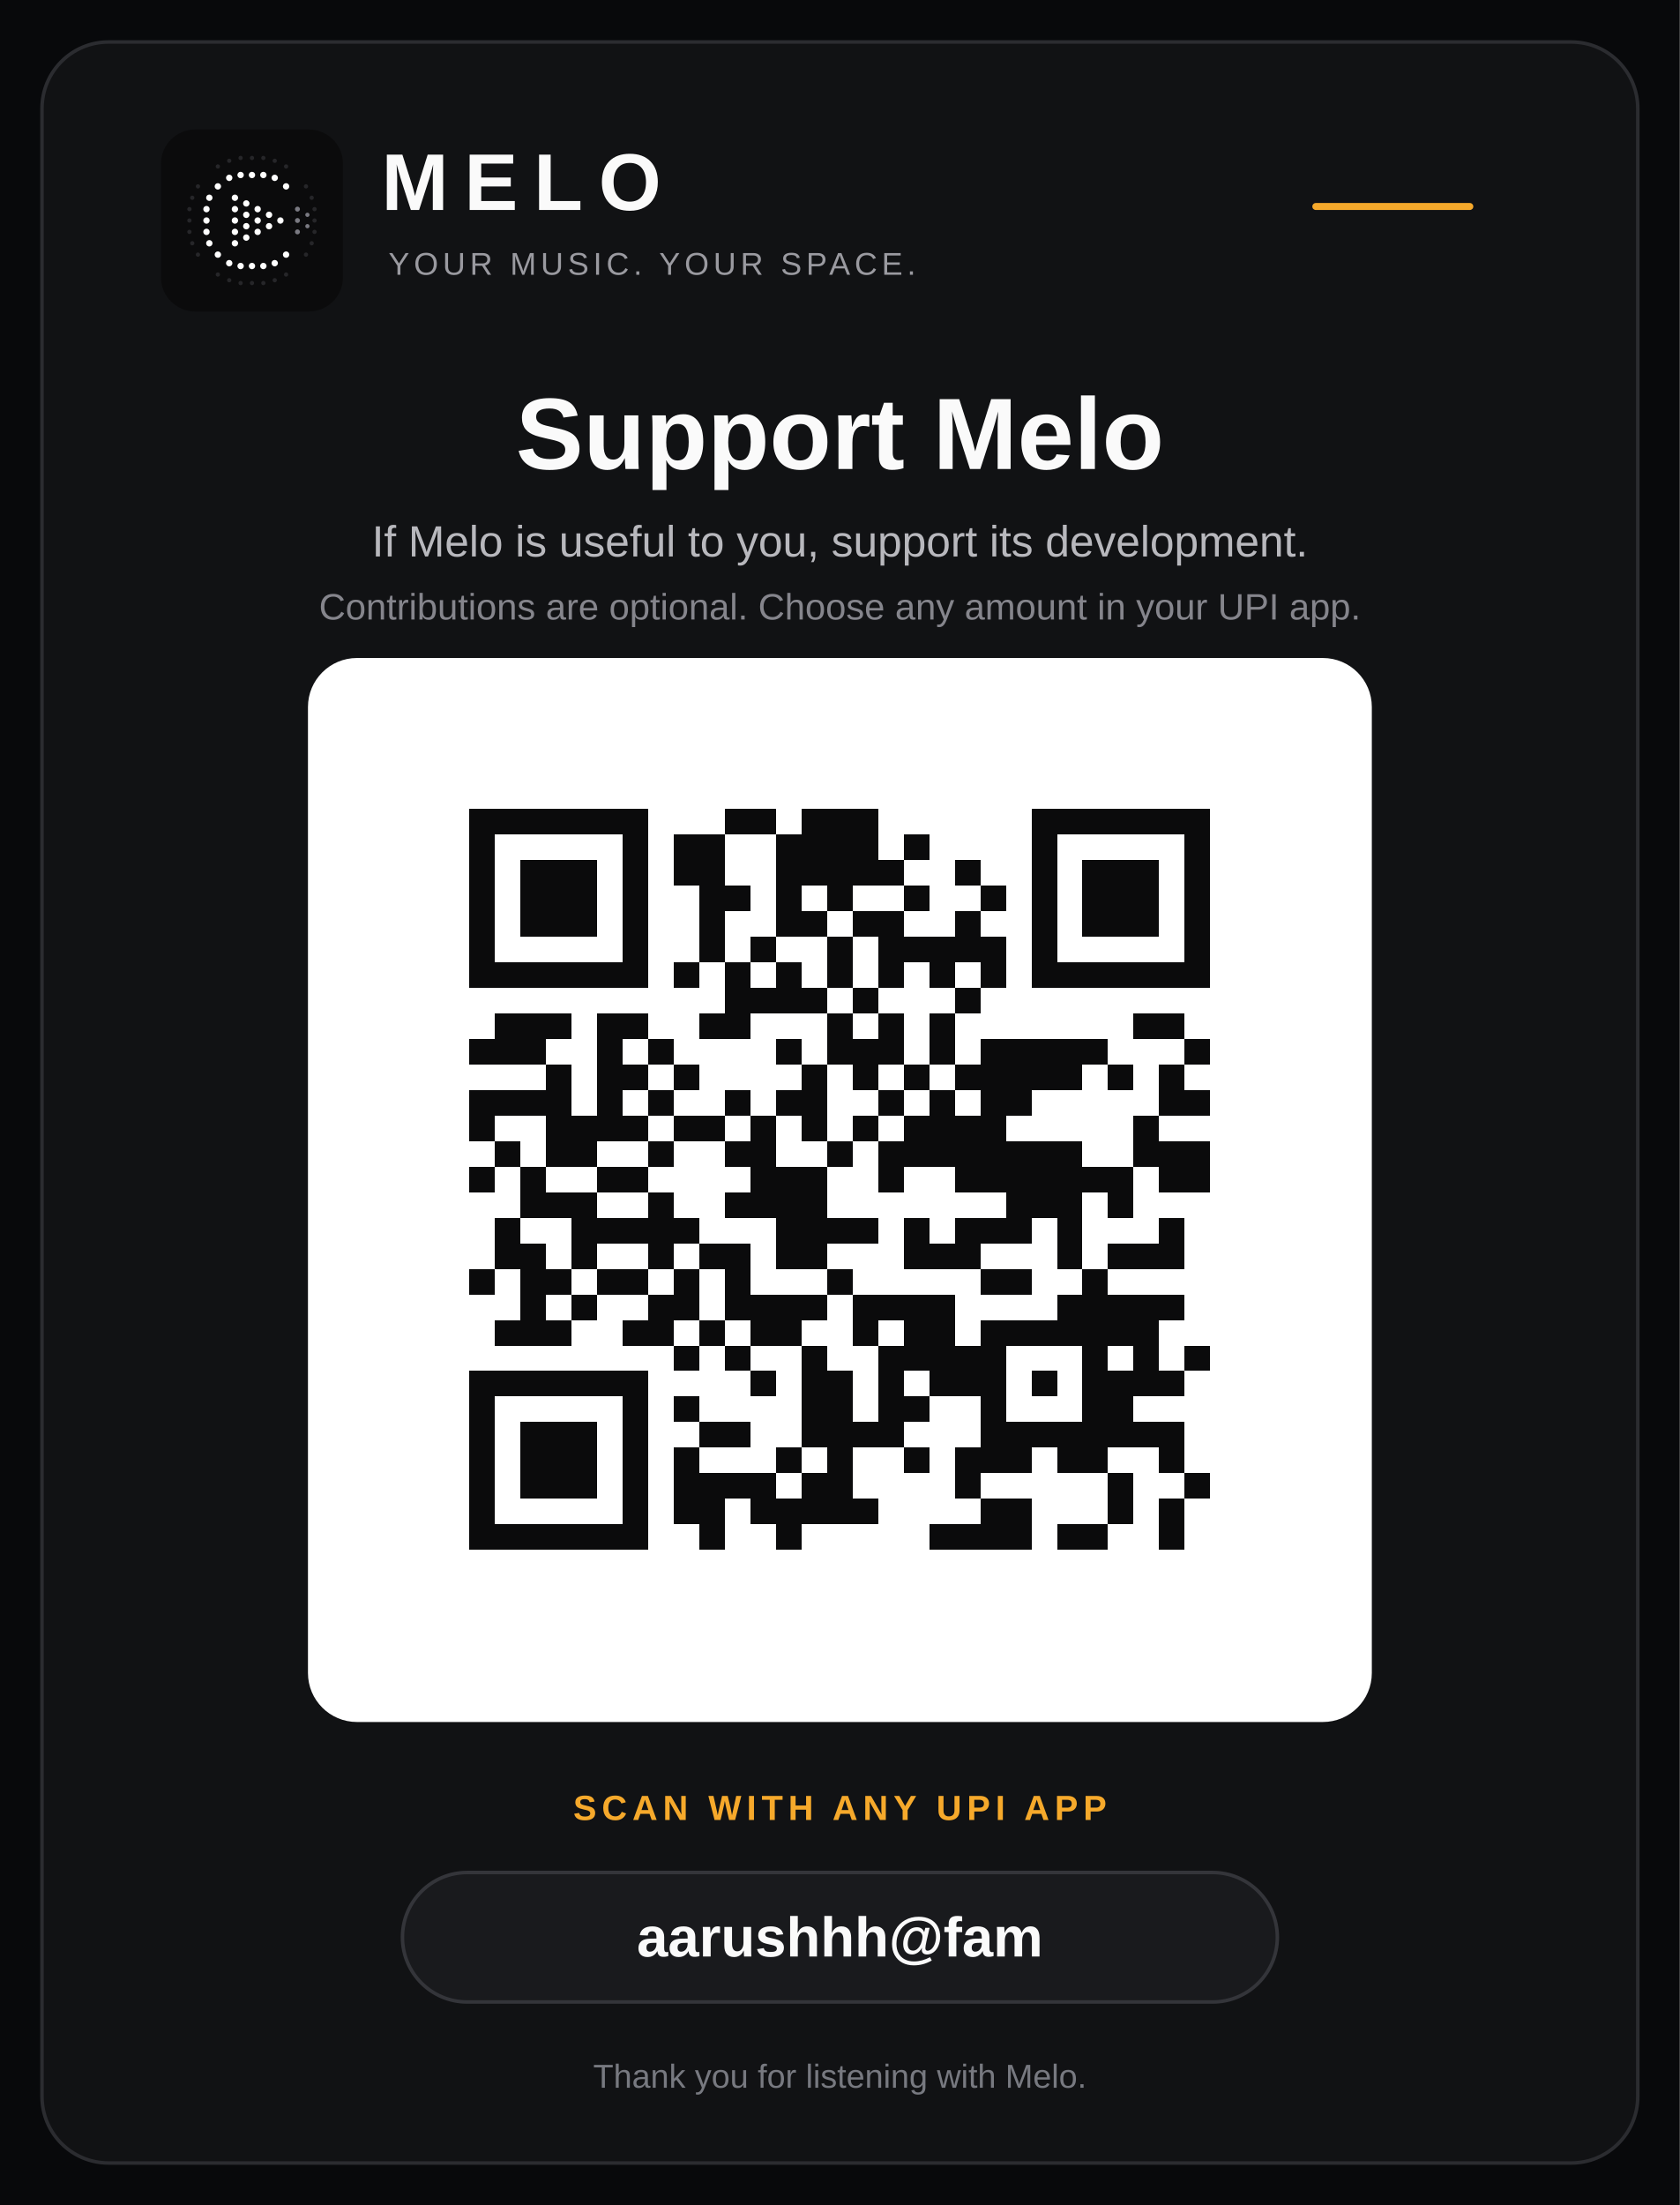
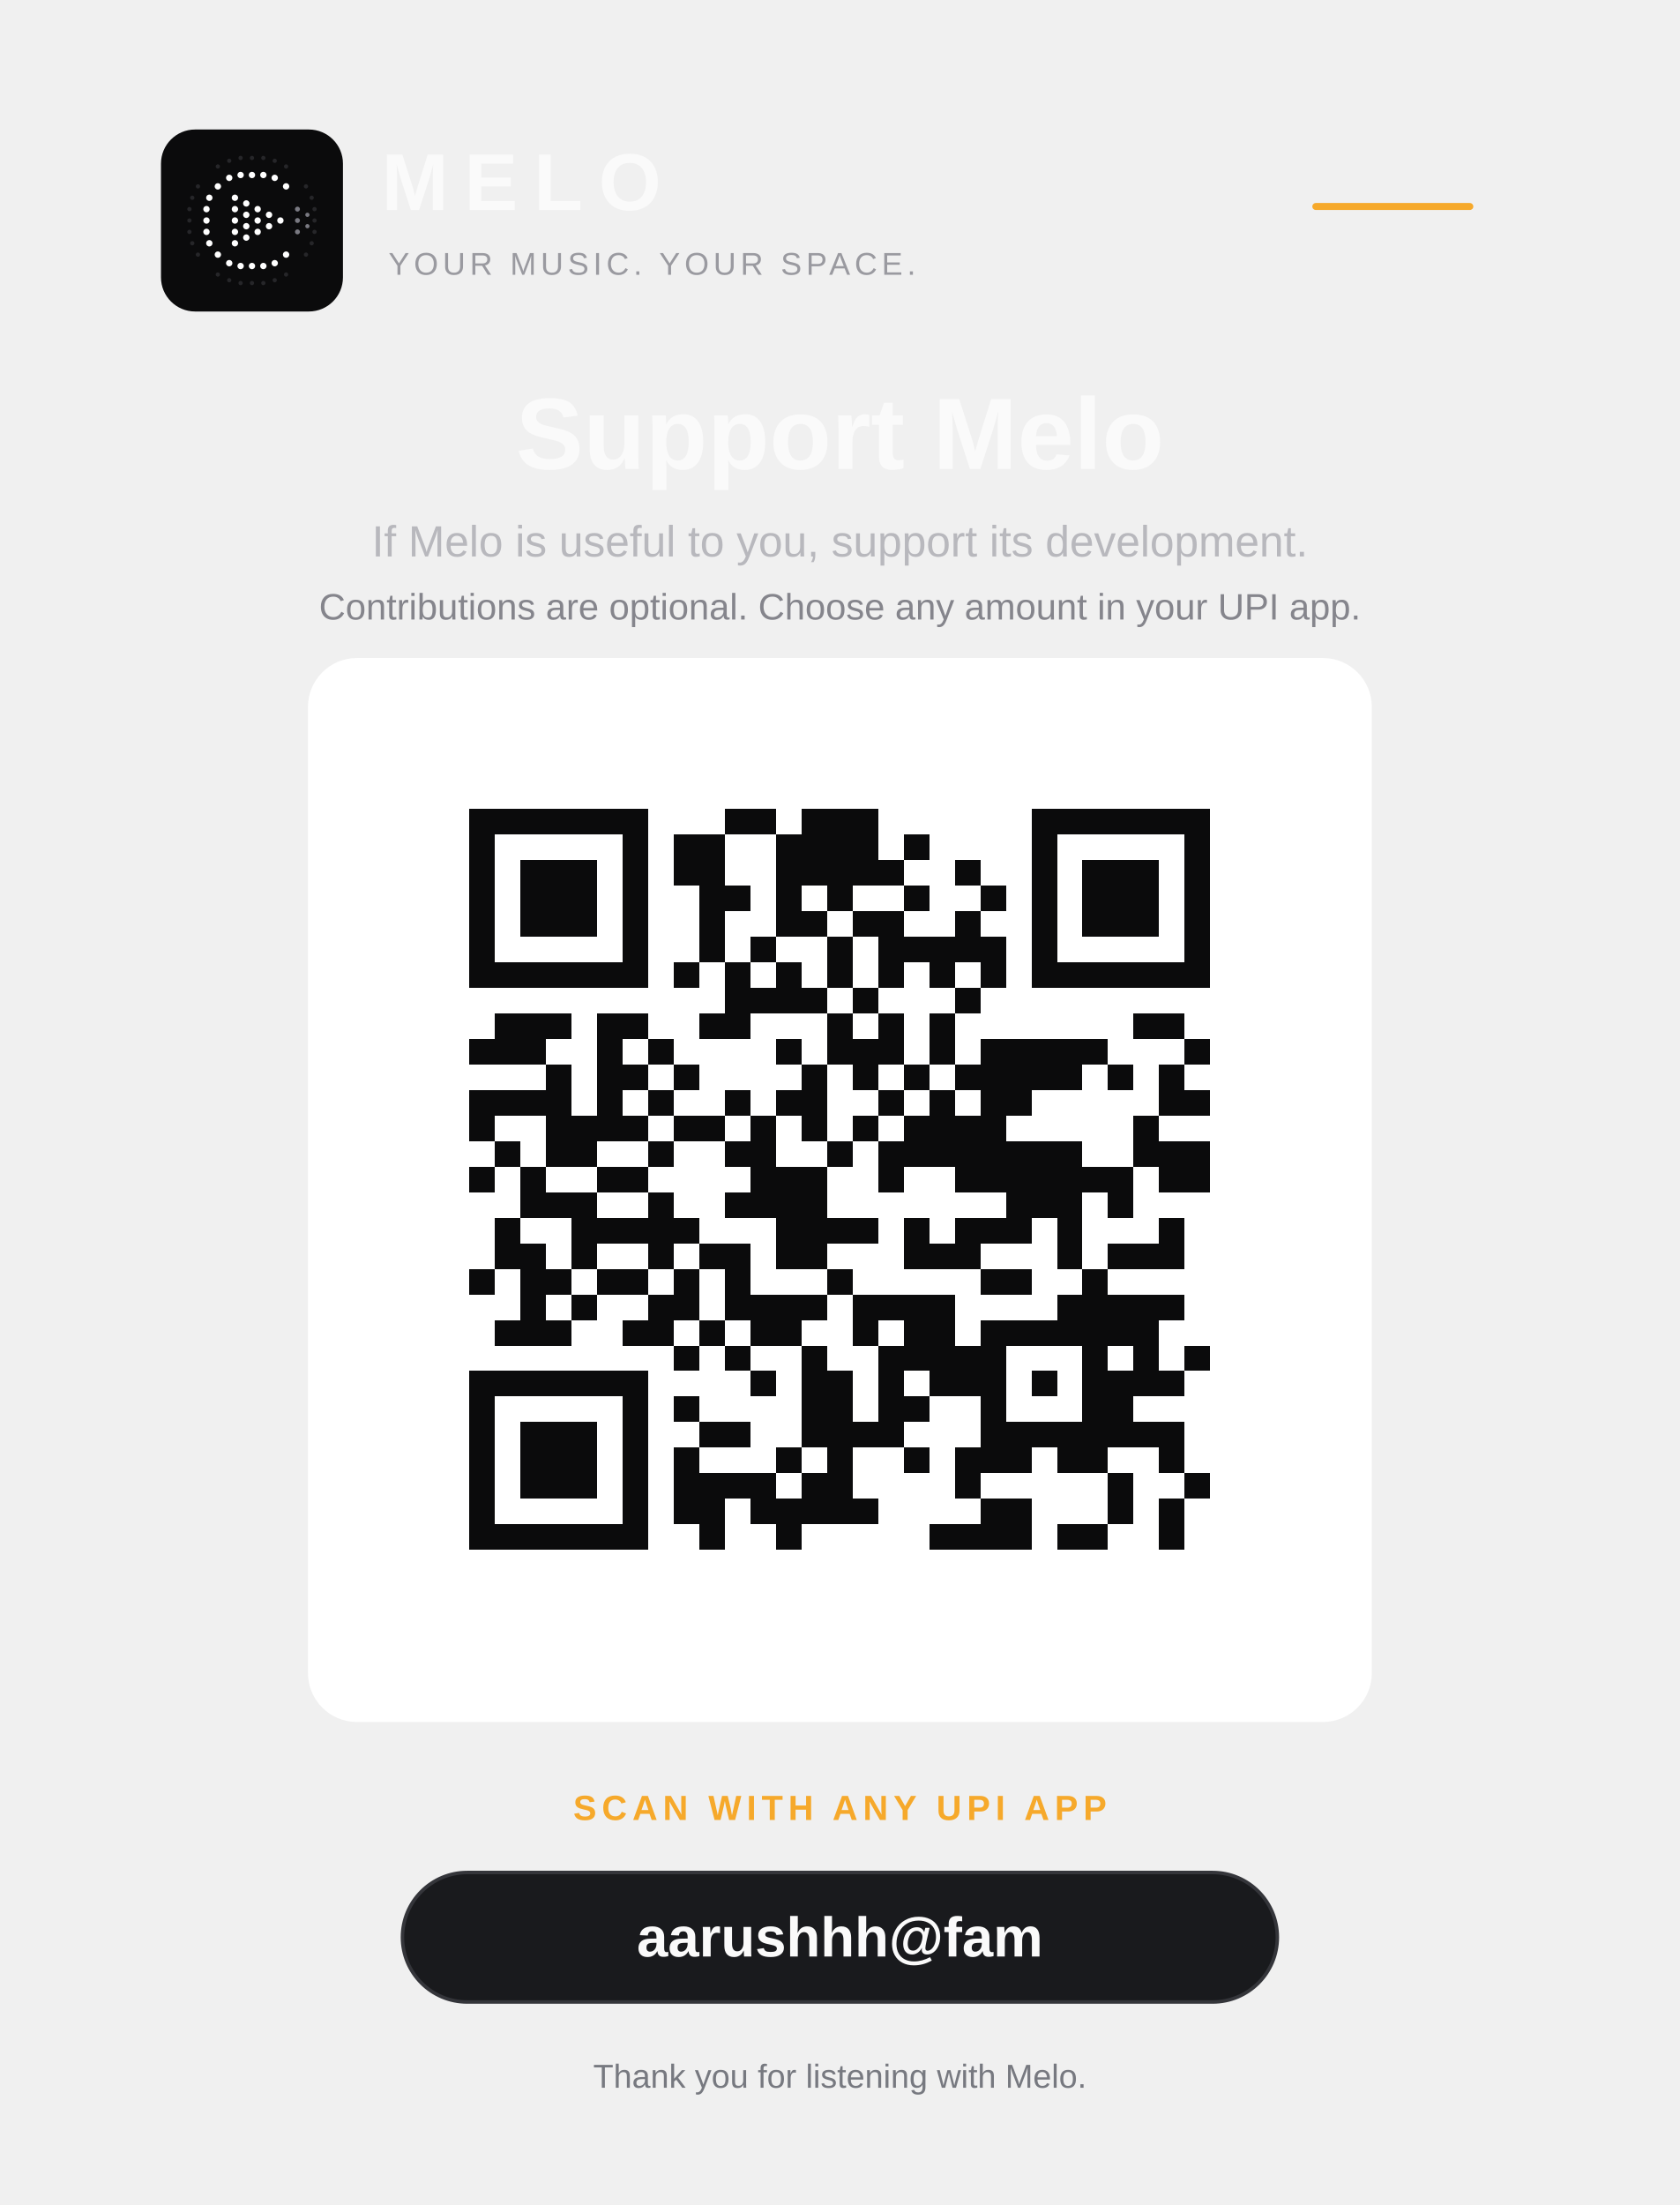
<svg xmlns="http://www.w3.org/2000/svg" width="960" height="1260" viewBox="0 0 960 1260" role="img" aria-labelledby="title desc">
-   <rect width="960" height="1260" fill="#08090B" />
-   <rect x="24" y="24" width="912" height="1212" rx="38" fill="#111214" stroke="#2B2C30" stroke-width="2" />
  <svg x="92" y="74" width="104" height="104" viewBox="0 0 256 256">
    <rect width="256" height="256" rx="48" fill="#0B0B0C" />
    <g fill="#262629">
      <circle cx="112" cy="40" r="3" />
      <circle cx="128" cy="40" r="3" />
      <circle cx="144" cy="40" r="3" />
      <circle cx="96" cy="44" r="3" />
      <circle cx="160" cy="44" r="3" />
      <circle cx="80" cy="52" r="3" />
      <circle cx="176" cy="52" r="3" />
      <circle cx="112" cy="216" r="3" />
      <circle cx="128" cy="216" r="3" />
      <circle cx="144" cy="216" r="3" />
      <circle cx="96" cy="212" r="3" />
      <circle cx="160" cy="212" r="3" />
      <circle cx="80" cy="204" r="3" />
      <circle cx="176" cy="204" r="3" />
      <circle cx="40" cy="112" r="3" />
      <circle cx="40" cy="128" r="3" />
      <circle cx="40" cy="144" r="3" />
      <circle cx="44" cy="96" r="3" />
      <circle cx="44" cy="160" r="3" />
      <circle cx="52" cy="80" r="3" />
      <circle cx="52" cy="176" r="3" />
      <circle cx="216" cy="112" r="3" />
      <circle cx="216" cy="128" r="3" />
      <circle cx="216" cy="144" r="3" />
      <circle cx="212" cy="96" r="3" />
      <circle cx="212" cy="160" r="3" />
      <circle cx="204" cy="80" r="3" />
      <circle cx="204" cy="176" r="3" />
    </g>
    <g fill="#FFFFFF">
      <circle cx="112" cy="64" r="4.5" />
      <circle cx="128" cy="64" r="4.5" />
      <circle cx="144" cy="64" r="4.5" />
      <circle cx="96" cy="68" r="4.5" />
      <circle cx="160" cy="68" r="4.5" />
      <circle cx="80" cy="80" r="4.5" />
      <circle cx="176" cy="80" r="4.5" />
      <circle cx="68" cy="96" r="4.5" />
      <circle cx="64" cy="112" r="4.5" />
      <circle cx="64" cy="128" r="4.5" />
      <circle cx="64" cy="144" r="4.5" />
      <circle cx="68" cy="160" r="4.5" />
      <circle cx="80" cy="176" r="4.5" />
      <circle cx="176" cy="176" r="4.5" />
      <circle cx="96" cy="188" r="4.5" />
      <circle cx="160" cy="188" r="4.5" />
      <circle cx="112" cy="192" r="4.5" />
      <circle cx="128" cy="192" r="4.5" />
      <circle cx="144" cy="192" r="4.5" />
      <circle cx="104" cy="96" r="4.5" />
      <circle cx="104" cy="112" r="4.5" />
      <circle cx="104" cy="128" r="4.5" />
      <circle cx="104" cy="144" r="4.5" />
      <circle cx="104" cy="160" r="4.5" />
      <circle cx="120" cy="104" r="4.5" />
      <circle cx="120" cy="120" r="4.5" />
      <circle cx="120" cy="136" r="4.5" />
      <circle cx="120" cy="152" r="4.5" />
      <circle cx="136" cy="112" r="4.5" />
      <circle cx="136" cy="128" r="4.5" />
      <circle cx="136" cy="144" r="4.5" />
      <circle cx="152" cy="120" r="4.5" />
      <circle cx="152" cy="136" r="4.5" />
      <circle cx="168" cy="128" r="4.5" />
    </g>
    <g fill="#7A7A82">
      <circle cx="192" cy="112" r="3.5" />
      <circle cx="192" cy="128" r="3.5" />
      <circle cx="192" cy="144" r="3.5" />
      <circle cx="206" cy="120" r="3" />
      <circle cx="206" cy="136" r="3" />
    </g>
  </svg>
  <text x="218" y="120" fill="#FAFAFA" font-family="Arial, sans-serif" font-size="46" font-weight="700" letter-spacing="9">MELO</text>
  <text x="222" y="157" fill="#9A9AA0" font-family="Arial, sans-serif" font-size="18" letter-spacing="2.5">YOUR MUSIC. YOUR SPACE.</text>
  <rect x="750" y="116" width="92" height="4" rx="2" fill="#F6A92B" />
  <text x="480" y="268" fill="#FAFAFA" text-anchor="middle" font-family="Arial, sans-serif" font-size="58" font-weight="700">Support Melo</text>
  <text x="480" y="318" fill="#B8B8BD" text-anchor="middle" font-family="Arial, sans-serif" font-size="25">If Melo is useful to you, support its development.</text>
  <text x="480" y="354" fill="#85858C" text-anchor="middle" font-family="Arial, sans-serif" font-size="21">Contributions are optional. Choose any amount in your UPI app.</text>
  <rect x="176" y="376" width="608" height="608" rx="28" fill="#FFFFFF" />
  <g transform="translate(210 404) scale(14.59459)" shape-rendering="crispEdges">
    <path d="M4 4h1v1h-1zM5 4h1v1h-1zM6 4h1v1h-1zM7 4h1v1h-1zM8 4h1v1h-1zM9 4h1v1h-1zM10 4h1v1h-1zM14 4h1v1h-1zM15 4h1v1h-1zM17 4h1v1h-1zM18 4h1v1h-1zM19 4h1v1h-1zM26 4h1v1h-1zM27 4h1v1h-1zM28 4h1v1h-1zM29 4h1v1h-1zM30 4h1v1h-1zM31 4h1v1h-1zM32 4h1v1h-1zM4 5h1v1h-1zM10 5h1v1h-1zM12 5h1v1h-1zM13 5h1v1h-1zM16 5h1v1h-1zM17 5h1v1h-1zM18 5h1v1h-1zM19 5h1v1h-1zM21 5h1v1h-1zM26 5h1v1h-1zM32 5h1v1h-1zM4 6h1v1h-1zM6 6h1v1h-1zM7 6h1v1h-1zM8 6h1v1h-1zM10 6h1v1h-1zM12 6h1v1h-1zM13 6h1v1h-1zM16 6h1v1h-1zM17 6h1v1h-1zM18 6h1v1h-1zM19 6h1v1h-1zM20 6h1v1h-1zM23 6h1v1h-1zM26 6h1v1h-1zM28 6h1v1h-1zM29 6h1v1h-1zM30 6h1v1h-1zM32 6h1v1h-1zM4 7h1v1h-1zM6 7h1v1h-1zM7 7h1v1h-1zM8 7h1v1h-1zM10 7h1v1h-1zM13 7h1v1h-1zM14 7h1v1h-1zM16 7h1v1h-1zM18 7h1v1h-1zM21 7h1v1h-1zM24 7h1v1h-1zM26 7h1v1h-1zM28 7h1v1h-1zM29 7h1v1h-1zM30 7h1v1h-1zM32 7h1v1h-1zM4 8h1v1h-1zM6 8h1v1h-1zM7 8h1v1h-1zM8 8h1v1h-1zM10 8h1v1h-1zM13 8h1v1h-1zM16 8h1v1h-1zM17 8h1v1h-1zM19 8h1v1h-1zM20 8h1v1h-1zM23 8h1v1h-1zM26 8h1v1h-1zM28 8h1v1h-1zM29 8h1v1h-1zM30 8h1v1h-1zM32 8h1v1h-1zM4 9h1v1h-1zM10 9h1v1h-1zM13 9h1v1h-1zM15 9h1v1h-1zM18 9h1v1h-1zM20 9h1v1h-1zM21 9h1v1h-1zM22 9h1v1h-1zM23 9h1v1h-1zM24 9h1v1h-1zM26 9h1v1h-1zM32 9h1v1h-1zM4 10h1v1h-1zM5 10h1v1h-1zM6 10h1v1h-1zM7 10h1v1h-1zM8 10h1v1h-1zM9 10h1v1h-1zM10 10h1v1h-1zM12 10h1v1h-1zM14 10h1v1h-1zM16 10h1v1h-1zM18 10h1v1h-1zM20 10h1v1h-1zM22 10h1v1h-1zM24 10h1v1h-1zM26 10h1v1h-1zM27 10h1v1h-1zM28 10h1v1h-1zM29 10h1v1h-1zM30 10h1v1h-1zM31 10h1v1h-1zM32 10h1v1h-1zM14 11h1v1h-1zM15 11h1v1h-1zM16 11h1v1h-1zM17 11h1v1h-1zM19 11h1v1h-1zM23 11h1v1h-1zM5 12h1v1h-1zM6 12h1v1h-1zM7 12h1v1h-1zM9 12h1v1h-1zM10 12h1v1h-1zM13 12h1v1h-1zM14 12h1v1h-1zM18 12h1v1h-1zM20 12h1v1h-1zM22 12h1v1h-1zM30 12h1v1h-1zM31 12h1v1h-1zM4 13h1v1h-1zM5 13h1v1h-1zM6 13h1v1h-1zM9 13h1v1h-1zM11 13h1v1h-1zM16 13h1v1h-1zM18 13h1v1h-1zM19 13h1v1h-1zM20 13h1v1h-1zM22 13h1v1h-1zM24 13h1v1h-1zM25 13h1v1h-1zM26 13h1v1h-1zM27 13h1v1h-1zM28 13h1v1h-1zM32 13h1v1h-1zM7 14h1v1h-1zM9 14h1v1h-1zM10 14h1v1h-1zM12 14h1v1h-1zM17 14h1v1h-1zM19 14h1v1h-1zM21 14h1v1h-1zM23 14h1v1h-1zM24 14h1v1h-1zM25 14h1v1h-1zM26 14h1v1h-1zM27 14h1v1h-1zM29 14h1v1h-1zM31 14h1v1h-1zM4 15h1v1h-1zM5 15h1v1h-1zM6 15h1v1h-1zM7 15h1v1h-1zM9 15h1v1h-1zM11 15h1v1h-1zM14 15h1v1h-1zM16 15h1v1h-1zM17 15h1v1h-1zM20 15h1v1h-1zM22 15h1v1h-1zM24 15h1v1h-1zM25 15h1v1h-1zM31 15h1v1h-1zM32 15h1v1h-1zM4 16h1v1h-1zM7 16h1v1h-1zM8 16h1v1h-1zM9 16h1v1h-1zM10 16h1v1h-1zM12 16h1v1h-1zM13 16h1v1h-1zM15 16h1v1h-1zM17 16h1v1h-1zM19 16h1v1h-1zM21 16h1v1h-1zM22 16h1v1h-1zM23 16h1v1h-1zM24 16h1v1h-1zM30 16h1v1h-1zM5 17h1v1h-1zM7 17h1v1h-1zM8 17h1v1h-1zM11 17h1v1h-1zM14 17h1v1h-1zM15 17h1v1h-1zM18 17h1v1h-1zM20 17h1v1h-1zM21 17h1v1h-1zM22 17h1v1h-1zM23 17h1v1h-1zM24 17h1v1h-1zM25 17h1v1h-1zM26 17h1v1h-1zM27 17h1v1h-1zM30 17h1v1h-1zM31 17h1v1h-1zM32 17h1v1h-1zM4 18h1v1h-1zM6 18h1v1h-1zM9 18h1v1h-1zM10 18h1v1h-1zM15 18h1v1h-1zM16 18h1v1h-1zM17 18h1v1h-1zM20 18h1v1h-1zM23 18h1v1h-1zM24 18h1v1h-1zM25 18h1v1h-1zM26 18h1v1h-1zM27 18h1v1h-1zM28 18h1v1h-1zM29 18h1v1h-1zM31 18h1v1h-1zM32 18h1v1h-1zM6 19h1v1h-1zM7 19h1v1h-1zM8 19h1v1h-1zM11 19h1v1h-1zM14 19h1v1h-1zM15 19h1v1h-1zM16 19h1v1h-1zM17 19h1v1h-1zM25 19h1v1h-1zM26 19h1v1h-1zM27 19h1v1h-1zM29 19h1v1h-1zM5 20h1v1h-1zM8 20h1v1h-1zM9 20h1v1h-1zM10 20h1v1h-1zM11 20h1v1h-1zM12 20h1v1h-1zM16 20h1v1h-1zM17 20h1v1h-1zM18 20h1v1h-1zM19 20h1v1h-1zM21 20h1v1h-1zM23 20h1v1h-1zM24 20h1v1h-1zM25 20h1v1h-1zM27 20h1v1h-1zM31 20h1v1h-1zM5 21h1v1h-1zM6 21h1v1h-1zM8 21h1v1h-1zM11 21h1v1h-1zM13 21h1v1h-1zM14 21h1v1h-1zM16 21h1v1h-1zM17 21h1v1h-1zM21 21h1v1h-1zM22 21h1v1h-1zM23 21h1v1h-1zM27 21h1v1h-1zM29 21h1v1h-1zM30 21h1v1h-1zM31 21h1v1h-1zM4 22h1v1h-1zM6 22h1v1h-1zM7 22h1v1h-1zM9 22h1v1h-1zM10 22h1v1h-1zM12 22h1v1h-1zM14 22h1v1h-1zM18 22h1v1h-1zM24 22h1v1h-1zM25 22h1v1h-1zM28 22h1v1h-1zM6 23h1v1h-1zM8 23h1v1h-1zM11 23h1v1h-1zM12 23h1v1h-1zM14 23h1v1h-1zM15 23h1v1h-1zM16 23h1v1h-1zM17 23h1v1h-1zM19 23h1v1h-1zM20 23h1v1h-1zM21 23h1v1h-1zM22 23h1v1h-1zM27 23h1v1h-1zM28 23h1v1h-1zM29 23h1v1h-1zM30 23h1v1h-1zM31 23h1v1h-1zM5 24h1v1h-1zM6 24h1v1h-1zM7 24h1v1h-1zM10 24h1v1h-1zM11 24h1v1h-1zM13 24h1v1h-1zM15 24h1v1h-1zM16 24h1v1h-1zM19 24h1v1h-1zM21 24h1v1h-1zM22 24h1v1h-1zM24 24h1v1h-1zM25 24h1v1h-1zM26 24h1v1h-1zM27 24h1v1h-1zM28 24h1v1h-1zM29 24h1v1h-1zM30 24h1v1h-1zM12 25h1v1h-1zM14 25h1v1h-1zM17 25h1v1h-1zM20 25h1v1h-1zM21 25h1v1h-1zM22 25h1v1h-1zM23 25h1v1h-1zM24 25h1v1h-1zM28 25h1v1h-1zM30 25h1v1h-1zM32 25h1v1h-1zM4 26h1v1h-1zM5 26h1v1h-1zM6 26h1v1h-1zM7 26h1v1h-1zM8 26h1v1h-1zM9 26h1v1h-1zM10 26h1v1h-1zM15 26h1v1h-1zM17 26h1v1h-1zM18 26h1v1h-1zM20 26h1v1h-1zM22 26h1v1h-1zM23 26h1v1h-1zM24 26h1v1h-1zM26 26h1v1h-1zM28 26h1v1h-1zM29 26h1v1h-1zM30 26h1v1h-1zM31 26h1v1h-1zM4 27h1v1h-1zM10 27h1v1h-1zM12 27h1v1h-1zM17 27h1v1h-1zM18 27h1v1h-1zM20 27h1v1h-1zM21 27h1v1h-1zM24 27h1v1h-1zM28 27h1v1h-1zM29 27h1v1h-1zM4 28h1v1h-1zM6 28h1v1h-1zM7 28h1v1h-1zM8 28h1v1h-1zM10 28h1v1h-1zM13 28h1v1h-1zM14 28h1v1h-1zM17 28h1v1h-1zM18 28h1v1h-1zM19 28h1v1h-1zM20 28h1v1h-1zM24 28h1v1h-1zM25 28h1v1h-1zM26 28h1v1h-1zM27 28h1v1h-1zM28 28h1v1h-1zM29 28h1v1h-1zM30 28h1v1h-1zM31 28h1v1h-1zM4 29h1v1h-1zM6 29h1v1h-1zM7 29h1v1h-1zM8 29h1v1h-1zM10 29h1v1h-1zM12 29h1v1h-1zM16 29h1v1h-1zM18 29h1v1h-1zM21 29h1v1h-1zM23 29h1v1h-1zM24 29h1v1h-1zM25 29h1v1h-1zM27 29h1v1h-1zM28 29h1v1h-1zM31 29h1v1h-1zM4 30h1v1h-1zM6 30h1v1h-1zM7 30h1v1h-1zM8 30h1v1h-1zM10 30h1v1h-1zM12 30h1v1h-1zM13 30h1v1h-1zM14 30h1v1h-1zM15 30h1v1h-1zM17 30h1v1h-1zM18 30h1v1h-1zM23 30h1v1h-1zM29 30h1v1h-1zM32 30h1v1h-1zM4 31h1v1h-1zM10 31h1v1h-1zM12 31h1v1h-1zM13 31h1v1h-1zM15 31h1v1h-1zM16 31h1v1h-1zM17 31h1v1h-1zM18 31h1v1h-1zM19 31h1v1h-1zM24 31h1v1h-1zM25 31h1v1h-1zM29 31h1v1h-1zM31 31h1v1h-1zM4 32h1v1h-1zM5 32h1v1h-1zM6 32h1v1h-1zM7 32h1v1h-1zM8 32h1v1h-1zM9 32h1v1h-1zM10 32h1v1h-1zM13 32h1v1h-1zM16 32h1v1h-1zM22 32h1v1h-1zM23 32h1v1h-1zM24 32h1v1h-1zM25 32h1v1h-1zM27 32h1v1h-1zM28 32h1v1h-1zM31 32h1v1h-1z" fill="#0B0B0C" />
  </g>
  <text x="480" y="1040" fill="#F6A92B" text-anchor="middle" font-family="Arial, sans-serif" font-size="20" font-weight="700" letter-spacing="3">SCAN WITH ANY UPI APP</text>
  <rect x="230" y="1070" width="500" height="74" rx="37" fill="#191A1D" stroke="#34353A" stroke-width="2" />
  <text x="480" y="1118" fill="#FAFAFA" text-anchor="middle" font-family="Arial, sans-serif" font-size="32" font-weight="600">aarushhh@fam</text>
  <text x="480" y="1193" fill="#777980" text-anchor="middle" font-family="Arial, sans-serif" font-size="19">Thank you for listening with Melo.</text>
</svg>
